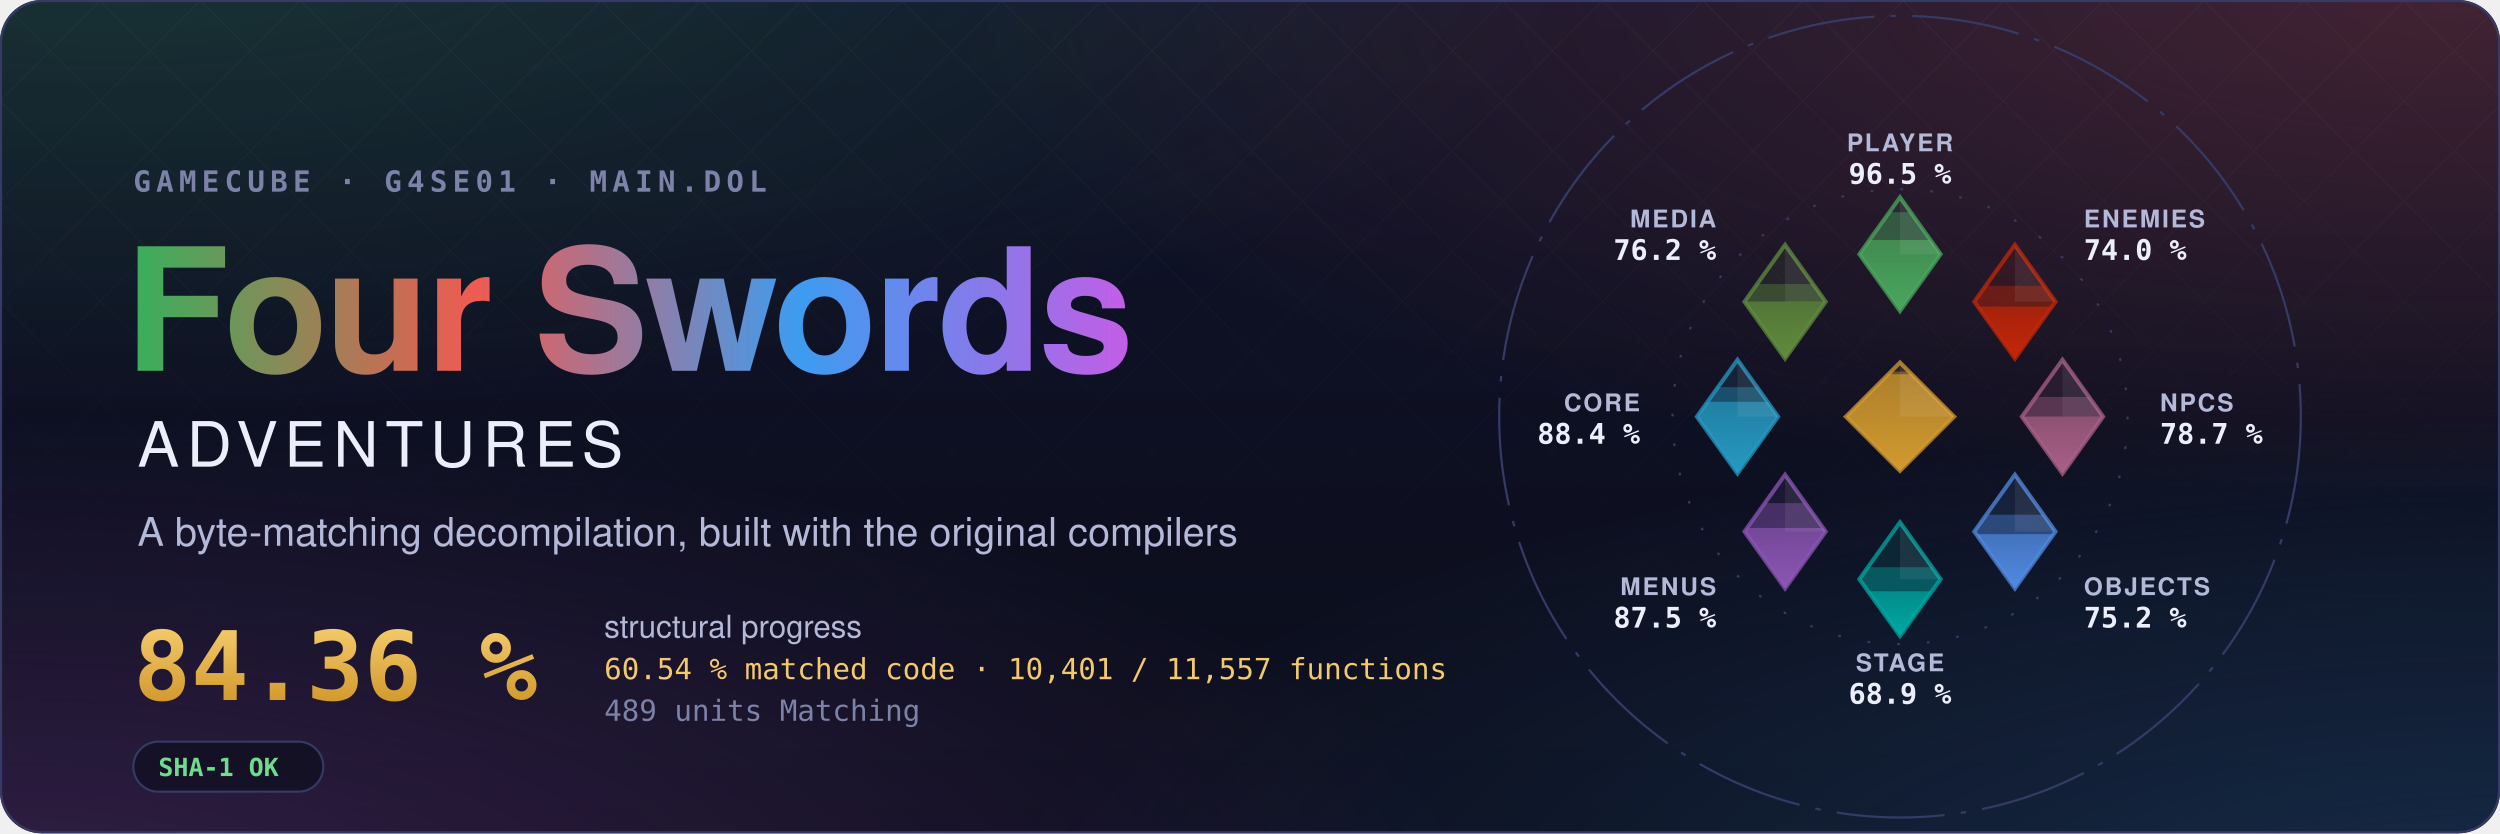
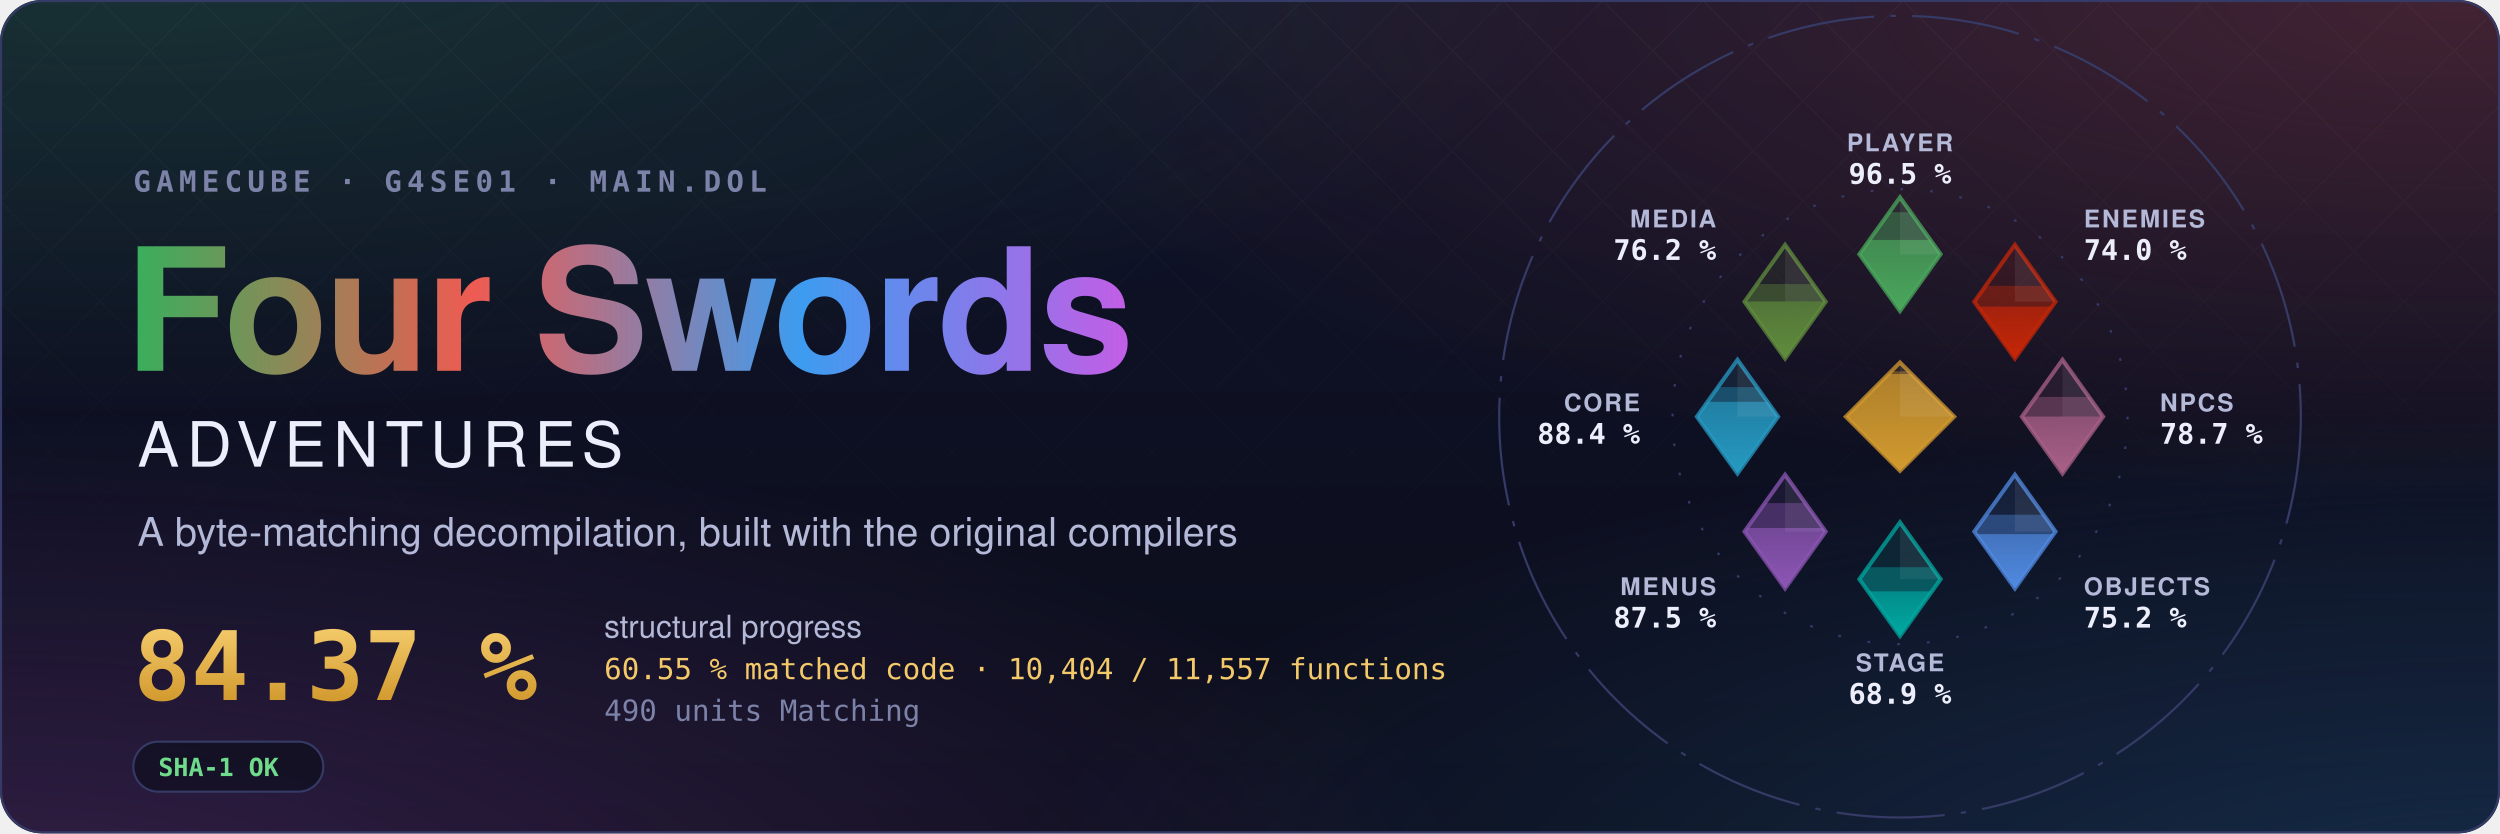
- <svg xmlns="http://www.w3.org/2000/svg" width="1200" height="400" viewBox="0 0 1200 400" role="img" aria-label="Four Swords Adventures decompilation: 84.36 % structural progress, 60.54 % matched code, 10,401 of 11,557 functions">
+ <svg xmlns="http://www.w3.org/2000/svg" width="1200" height="400" viewBox="0 0 1200 400" role="img" aria-label="Four Swords Adventures decompilation: 84.37 % structural progress, 60.55 % matched code, 10,404 of 11,557 functions">
  <style>text { font-family: -apple-system, BlinkMacSystemFont, 'Segoe UI', Helvetica, Arial, sans-serif; } .mono { font-family: ui-monospace, SFMono-Regular, 'SF Mono', Menlo, Consolas, monospace; } .spin { transform-box: fill-box; transform-origin: center; animation: spin 90s linear infinite; } @keyframes spin { to { transform: rotate(360deg); } } .rise { transform-box: fill-box; transform-origin: 50% 100%; animation: rise 1.6s cubic-bezier(.2,.8,.2,1) both; } @keyframes rise { from { transform: scaleY(0); } } @media (prefers-reduced-motion: reduce) { * { animation: none !important; } }</style>
  <defs>
    <radialGradient id="glow0" cx="0.05" cy="-0.1" r="0.6">
      <stop offset="0" stop-color="#3aae5c" stop-opacity="0.22" />
      <stop offset="1" stop-color="#3aae5c" stop-opacity="0" />
    </radialGradient>
    <radialGradient id="glow1" cx="0.98" cy="0.0" r="0.6">
      <stop offset="0" stop-color="#ef5b52" stop-opacity="0.22" />
      <stop offset="1" stop-color="#ef5b52" stop-opacity="0" />
    </radialGradient>
    <radialGradient id="glow2" cx="1.0" cy="1.1" r="0.6">
      <stop offset="0" stop-color="#3d9cf0" stop-opacity="0.22" />
      <stop offset="1" stop-color="#3d9cf0" stop-opacity="0" />
    </radialGradient>
    <radialGradient id="glow3" cx="0.0" cy="1.1" r="0.6">
      <stop offset="0" stop-color="#c35ee6" stop-opacity="0.22" />
      <stop offset="1" stop-color="#c35ee6" stop-opacity="0" />
    </radialGradient>
    <linearGradient id="sky" x1="0" y1="0" x2="0" y2="1">
      <stop offset="0" stop-color="#10132a" />
      <stop offset="1" stop-color="#0b0d1a" />
    </linearGradient>
    <linearGradient id="four" x1="0" y1="0" x2="1" y2="0">
      <stop offset="0" stop-color="#3aae5c" />
      <stop offset="0.34" stop-color="#ef5b52" />
      <stop offset="0.67" stop-color="#3d9cf0" />
      <stop offset="1" stop-color="#c35ee6" />
    </linearGradient>
    <linearGradient id="goldtext" x1="0" y1="0" x2="0" y2="1">
      <stop offset="0" stop-color="#f3c969" />
      <stop offset="1" stop-color="#d29a2e" />
    </linearGradient>
    <pattern id="lattice" width="34" height="34" patternUnits="userSpaceOnUse" patternTransform="rotate(45)">
      <path d="M0 0H34M0 0V34" stroke="#fff" stroke-opacity="0.035" />
    </pattern>
    <linearGradient id="fade" x1="0" y1="0" x2="0" y2="1">
      <stop offset="0" stop-color="#fff" />
      <stop offset="0.8" stop-color="#fff" stop-opacity="0" />
    </linearGradient>
    <mask id="fadeMask">
      <rect width="1200" height="400" fill="url(#fade)" />
    </mask>
    <clipPath id="card">
      <rect width="1200" height="400" rx="20" />
    </clipPath>
  </defs>
  <g clip-path="url(#card)">
    <rect width="1200" height="400" fill="url(#sky)" />
    <rect width="1200" height="400" fill="url(#glow0)" />
    <rect width="1200" height="400" fill="url(#glow1)" />
    <rect width="1200" height="400" fill="url(#glow2)" />
    <rect width="1200" height="400" fill="url(#glow3)" />
    <rect width="1200" height="400" fill="url(#lattice)" mask="url(#fadeMask)" />
  </g>
  <rect x="0.5" y="0.5" width="1199" height="399" rx="20" fill="none" stroke="#353b66" />
  <text x="64" y="92" class="mono" font-size="14" font-weight="600" letter-spacing="0.18em" fill="#7c82a8">GAMECUBE · G4SE01 · MAIN.DOL</text>
  <text x="60" y="178" font-size="82" font-weight="700" letter-spacing="-1.5" fill="url(#four)">Four Swords</text>
  <text x="66" y="224" font-size="30" font-weight="500" letter-spacing="0.12em" fill="#eceefb">ADVENTURES</text>
  <text x="66" y="262" font-size="19" fill="#b4b9d8">A byte-matching decompilation, built with the original compilers</text>
-   <text x="64" y="336" class="mono" font-size="46" font-weight="700" fill="url(#goldtext)">84.36 %</text>
+   <text x="64" y="336" class="mono" font-size="46" font-weight="700" fill="url(#goldtext)">84.37 %</text>
  <text x="290" y="306" font-size="15" fill="#b4b9d8">structural progress</text>
-   <text x="290" y="326" class="mono" font-size="14" fill="#f3c969">60.54 % matched code · 10,401 / 11,557 functions</text>
-   <text x="290" y="346" class="mono" font-size="14" fill="#7c82a8">489 units Matching</text>
+   <text x="290" y="326" class="mono" font-size="14" fill="#f3c969">60.55 % matched code · 10,404 / 11,557 functions</text>
+   <text x="290" y="346" class="mono" font-size="14" fill="#7c82a8">490 units Matching</text>
  <g transform="translate(64 356)">
    <rect width="91.2" height="24" rx="12" fill="#0b0d1a" fill-opacity="0.6" stroke="#353b66" />
    <text x="12" y="16.5" class="mono" font-size="12" font-weight="600" fill="#6fdc8c">SHA-1 OK</text>
  </g>
  <defs>
    <clipPath id="ec-player">
      <path d="M0 -81L15 -60L0 -39L-15 -60Z" />
    </clipPath>
    <linearGradient id="eg-player" x1="0" y1="1" x2="0" y2="0">
      <stop offset="0" stop-color="#4aa75c" />
      <stop offset="1" stop-color="#4aa75c" stop-opacity="0.65" />
    </linearGradient>
    <clipPath id="ec-enemies">
      <path d="M42.43 -63.43L57.43 -42.43L42.43 -21.43L27.43 -42.43Z" />
    </clipPath>
    <linearGradient id="eg-enemies" x1="0" y1="1" x2="0" y2="0">
      <stop offset="0" stop-color="#c52607" />
      <stop offset="1" stop-color="#c52607" stop-opacity="0.65" />
    </linearGradient>
    <clipPath id="ec-npcs">
      <path d="M60 -21L75 0L60 21L45 0Z" />
    </clipPath>
    <linearGradient id="eg-npcs" x1="0" y1="1" x2="0" y2="0">
      <stop offset="0" stop-color="#a96087" />
      <stop offset="1" stop-color="#a96087" stop-opacity="0.65" />
    </linearGradient>
    <clipPath id="ec-objects">
      <path d="M42.43 21.43L57.43 42.43L42.43 63.43L27.43 42.43Z" />
    </clipPath>
    <linearGradient id="eg-objects" x1="0" y1="1" x2="0" y2="0">
      <stop offset="0" stop-color="#508ae1" />
      <stop offset="1" stop-color="#508ae1" stop-opacity="0.65" />
    </linearGradient>
    <clipPath id="ec-stage">
      <path d="M0 39L15 60L0 81L-15 60Z" />
    </clipPath>
    <linearGradient id="eg-stage" x1="0" y1="1" x2="0" y2="0">
      <stop offset="0" stop-color="#00a8a1" />
      <stop offset="1" stop-color="#00a8a1" stop-opacity="0.65" />
    </linearGradient>
    <clipPath id="ec-menus">
      <path d="M-42.43 21.43L-27.43 42.43L-42.43 63.43L-57.43 42.43Z" />
    </clipPath>
    <linearGradient id="eg-menus" x1="0" y1="1" x2="0" y2="0">
      <stop offset="0" stop-color="#8c55b4" />
      <stop offset="1" stop-color="#8c55b4" stop-opacity="0.65" />
    </linearGradient>
    <clipPath id="ec-core">
      <path d="M-60 -21L-45 0L-60 21L-75 0Z" />
    </clipPath>
    <linearGradient id="eg-core" x1="0" y1="1" x2="0" y2="0">
      <stop offset="0" stop-color="#269ac2" />
      <stop offset="1" stop-color="#269ac2" stop-opacity="0.65" />
    </linearGradient>
    <clipPath id="ec-media">
      <path d="M-42.43 -63.43L-27.43 -42.43L-42.43 -21.43L-57.43 -42.43Z" />
    </clipPath>
    <linearGradient id="eg-media" x1="0" y1="1" x2="0" y2="0">
      <stop offset="0" stop-color="#608c3d" />
      <stop offset="1" stop-color="#608c3d" stop-opacity="0.65" />
    </linearGradient>
    <clipPath id="ec-libs">
      <path d="M0 -20L20 0L0 20L-20 0Z" />
    </clipPath>
    <linearGradient id="eg-libs" x1="0" y1="1" x2="0" y2="0">
      <stop offset="0" stop-color="#d29a2e" />
      <stop offset="1" stop-color="#d29a2e" stop-opacity="0.65" />
    </linearGradient>
  </defs>
  <g transform="translate(912 200) scale(1.3)">
    <circle class="spin" r="148" fill="none" stroke="#353b66" stroke-width="0.8" stroke-dasharray="40 6 2 6" />
    <circle r="84" fill="none" stroke="#353b66" stroke-width="0.8" stroke-dasharray="1 10" />
    <path d="M0 -81L15 -60L0 -39L-15 -60Z" fill="#4aa75c" fill-opacity="0.12" stroke="#4aa75c" stroke-opacity="0.75" stroke-width="1.5" />
    <g clip-path="url(#ec-player)">
      <rect class="rise" style="animation-delay:0.20s" x="-15.0" y="-75.47" width="30" height="36.47" fill="#4aa75c" fill-opacity="0.38" />
    </g>
    <g clip-path="url(#ec-player)">
      <rect class="rise" style="animation-delay:0.20s" x="-15.0" y="-65.25" width="30" height="26.25" fill="url(#eg-player)" />
    </g>
    <path d="M0.0 -81.0L15.0 -60.0L0.0 -60.0Z" fill="#fff" fill-opacity="0.07" />
    <text x="0.0" y="-98.0" text-anchor="middle" font-size="9" font-weight="600" letter-spacing="0.08em" fill="#b4b9d8">PLAYER</text>
    <text x="0.0" y="-86.0" text-anchor="middle" font-size="10.5" font-weight="700" fill="#eceefb" class="mono">96.5 %</text>
    <path d="M42.43 -63.43L57.43 -42.43L42.43 -21.43L27.43 -42.43Z" fill="#c52607" fill-opacity="0.12" stroke="#c52607" stroke-opacity="0.75" stroke-width="1.5" />
    <g clip-path="url(#ec-enemies)">
      <rect class="rise" style="animation-delay:0.30s" x="27.43" y="-48.29" width="30" height="26.86" fill="#c52607" fill-opacity="0.38" />
    </g>
    <g clip-path="url(#ec-enemies)">
      <rect class="rise" style="animation-delay:0.30s" x="27.43" y="-40.63" width="30" height="19.20" fill="url(#eg-enemies)" />
    </g>
    <path d="M42.43 -63.43L57.43 -42.43L42.43 -42.43Z" fill="#fff" fill-opacity="0.07" />
    <text x="67.88" y="-69.88" text-anchor="start" font-size="9" font-weight="600" letter-spacing="0.08em" fill="#b4b9d8">ENEMIES</text>
    <text x="67.88" y="-57.88" text-anchor="start" font-size="10.5" font-weight="700" fill="#eceefb" class="mono">74.0 %</text>
    <path d="M60 -21L75 0L60 21L45 0Z" fill="#a96087" fill-opacity="0.12" stroke="#a96087" stroke-opacity="0.75" stroke-width="1.5" />
    <g clip-path="url(#ec-npcs)">
      <rect class="rise" style="animation-delay:0.40s" x="45.0" y="-7.29" width="30" height="28.29" fill="#a96087" fill-opacity="0.38" />
    </g>
    <g clip-path="url(#ec-npcs)">
      <rect class="rise" style="animation-delay:0.40s" x="45.0" y="-0.05" width="30" height="21.05" fill="url(#eg-npcs)" />
    </g>
    <path d="M60.0 -21.0L75.0 0.0L60.0 0.0Z" fill="#fff" fill-opacity="0.07" />
    <text x="96.0" y="-2.0" text-anchor="start" font-size="9" font-weight="600" letter-spacing="0.08em" fill="#b4b9d8">NPCS</text>
    <text x="96.0" y="10.0" text-anchor="start" font-size="10.5" font-weight="700" fill="#eceefb" class="mono">78.7 %</text>
    <path d="M42.43 21.43L57.43 42.43L42.43 63.43L27.43 42.43Z" fill="#508ae1" fill-opacity="0.12" stroke="#508ae1" stroke-opacity="0.75" stroke-width="1.5" />
    <g clip-path="url(#ec-objects)">
      <rect class="rise" style="animation-delay:0.50s" x="27.43" y="36.21" width="30" height="27.22" fill="#508ae1" fill-opacity="0.38" />
    </g>
    <g clip-path="url(#ec-objects)">
      <rect class="rise" style="animation-delay:0.50s" x="27.43" y="43.38" width="30" height="20.05" fill="url(#eg-objects)" />
    </g>
    <path d="M42.43 21.43L57.43 42.43L42.43 42.43Z" fill="#fff" fill-opacity="0.07" />
    <text x="67.88" y="65.88" text-anchor="start" font-size="9" font-weight="600" letter-spacing="0.08em" fill="#b4b9d8">OBJECTS</text>
    <text x="67.88" y="77.88" text-anchor="start" font-size="10.5" font-weight="700" fill="#eceefb" class="mono">75.2 %</text>
    <path d="M0 39L15 60L0 81L-15 60Z" fill="#00a8a1" fill-opacity="0.12" stroke="#00a8a1" stroke-opacity="0.75" stroke-width="1.5" />
    <g clip-path="url(#ec-stage)">
      <rect class="rise" style="animation-delay:0.60s" x="-15.0" y="55.57" width="30" height="25.43" fill="#00a8a1" fill-opacity="0.38" />
    </g>
    <g clip-path="url(#ec-stage)">
      <rect class="rise" style="animation-delay:0.60s" x="-15.0" y="64.50" width="30" height="16.50" fill="url(#eg-stage)" />
    </g>
    <path d="M0.0 39.0L15.0 60.0L0.0 60.0Z" fill="#fff" fill-opacity="0.07" />
    <text x="0.0" y="94.0" text-anchor="middle" font-size="9" font-weight="600" letter-spacing="0.08em" fill="#b4b9d8">STAGE</text>
    <text x="0.0" y="106.0" text-anchor="middle" font-size="10.5" font-weight="700" fill="#eceefb" class="mono">68.9 %</text>
    <path d="M-42.43 21.43L-27.43 42.43L-42.43 63.43L-57.43 42.43Z" fill="#8c55b4" fill-opacity="0.12" stroke="#8c55b4" stroke-opacity="0.75" stroke-width="1.5" />
    <g clip-path="url(#ec-menus)">
      <rect class="rise" style="animation-delay:0.70s" x="-57.43" y="31.93" width="30" height="31.50" fill="#8c55b4" fill-opacity="0.38" />
    </g>
    <g clip-path="url(#ec-menus)">
      <rect class="rise" style="animation-delay:0.70s" x="-57.43" y="41.10" width="30" height="22.33" fill="url(#eg-menus)" />
    </g>
    <path d="M-42.43 21.43L-27.43 42.43L-42.43 42.43Z" fill="#fff" fill-opacity="0.07" />
    <text x="-67.88" y="65.88" text-anchor="end" font-size="9" font-weight="600" letter-spacing="0.08em" fill="#b4b9d8">MENUS</text>
    <text x="-67.88" y="77.88" text-anchor="end" font-size="10.5" font-weight="700" fill="#eceefb" class="mono">87.5 %</text>
    <path d="M-60 -21L-45 0L-60 21L-75 0Z" fill="#269ac2" fill-opacity="0.12" stroke="#269ac2" stroke-opacity="0.75" stroke-width="1.5" />
    <g clip-path="url(#ec-core)">
      <rect class="rise" style="animation-delay:0.80s" x="-75.0" y="-10.90" width="30" height="31.90" fill="#269ac2" fill-opacity="0.38" />
    </g>
    <g clip-path="url(#ec-core)">
      <rect class="rise" style="animation-delay:0.80s" x="-75.0" y="-5.49" width="30" height="26.49" fill="url(#eg-core)" />
    </g>
    <path d="M-60.0 -21.0L-45.0 0.0L-60.0 0.0Z" fill="#fff" fill-opacity="0.07" />
    <text x="-96.0" y="-2.0" text-anchor="end" font-size="9" font-weight="600" letter-spacing="0.08em" fill="#b4b9d8">CORE</text>
    <text x="-96.0" y="10.0" text-anchor="end" font-size="10.5" font-weight="700" fill="#eceefb" class="mono">88.4 %</text>
    <path d="M-42.43 -63.43L-27.43 -42.43L-42.43 -21.43L-57.43 -42.43Z" fill="#608c3d" fill-opacity="0.12" stroke="#608c3d" stroke-opacity="0.75" stroke-width="1.5" />
    <g clip-path="url(#ec-media)">
      <rect class="rise" style="animation-delay:0.90s" x="-57.43" y="-48.95" width="30" height="27.52" fill="#608c3d" fill-opacity="0.38" />
    </g>
    <g clip-path="url(#ec-media)">
      <rect class="rise" style="animation-delay:0.90s" x="-57.43" y="-42.54" width="30" height="21.11" fill="url(#eg-media)" />
    </g>
    <path d="M-42.43 -63.43L-27.43 -42.43L-42.43 -42.43Z" fill="#fff" fill-opacity="0.07" />
    <text x="-67.88" y="-69.88" text-anchor="end" font-size="9" font-weight="600" letter-spacing="0.08em" fill="#b4b9d8">MEDIA</text>
    <text x="-67.88" y="-57.88" text-anchor="end" font-size="10.5" font-weight="700" fill="#eceefb" class="mono">76.2 %</text>
    <path d="M0 -20L20 0L0 20L-20 0Z" fill="#d29a2e" fill-opacity="0.12" stroke="#d29a2e" stroke-opacity="0.75" stroke-width="1.5" />
    <g clip-path="url(#ec-libs)">
-       <rect class="rise" style="animation-delay:1.00s" x="-20" y="-16.67" width="40" height="36.67" fill="#d29a2e" fill-opacity="0.38" />
+       <rect class="rise" style="animation-delay:1.00s" x="-20" y="-16.73" width="40" height="36.73" fill="#d29a2e" fill-opacity="0.38" />
    </g>
    <g clip-path="url(#ec-libs)">
-       <rect class="rise" style="animation-delay:1.00s" x="-20" y="-15.68" width="40" height="35.68" fill="url(#eg-libs)" />
+       <rect class="rise" style="animation-delay:1.00s" x="-20" y="-15.73" width="40" height="35.73" fill="url(#eg-libs)" />
    </g>
    <path d="M0 -20L20 0L0 0Z" fill="#fff" fill-opacity="0.07" />
  </g>
</svg>
